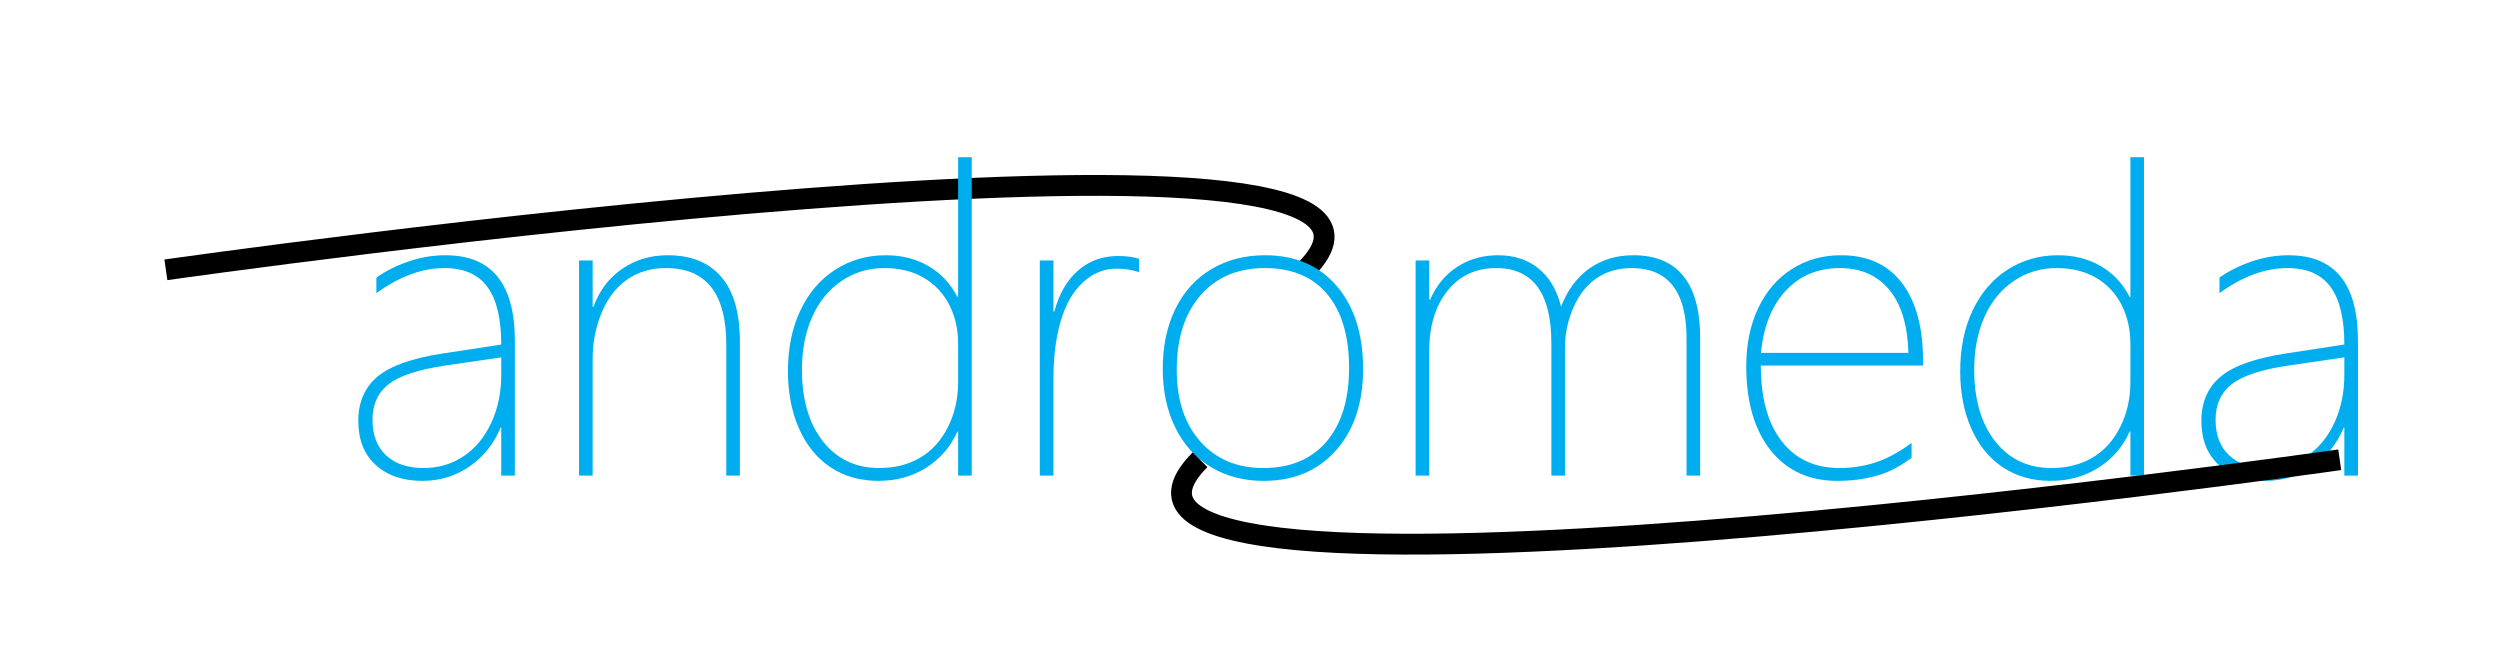
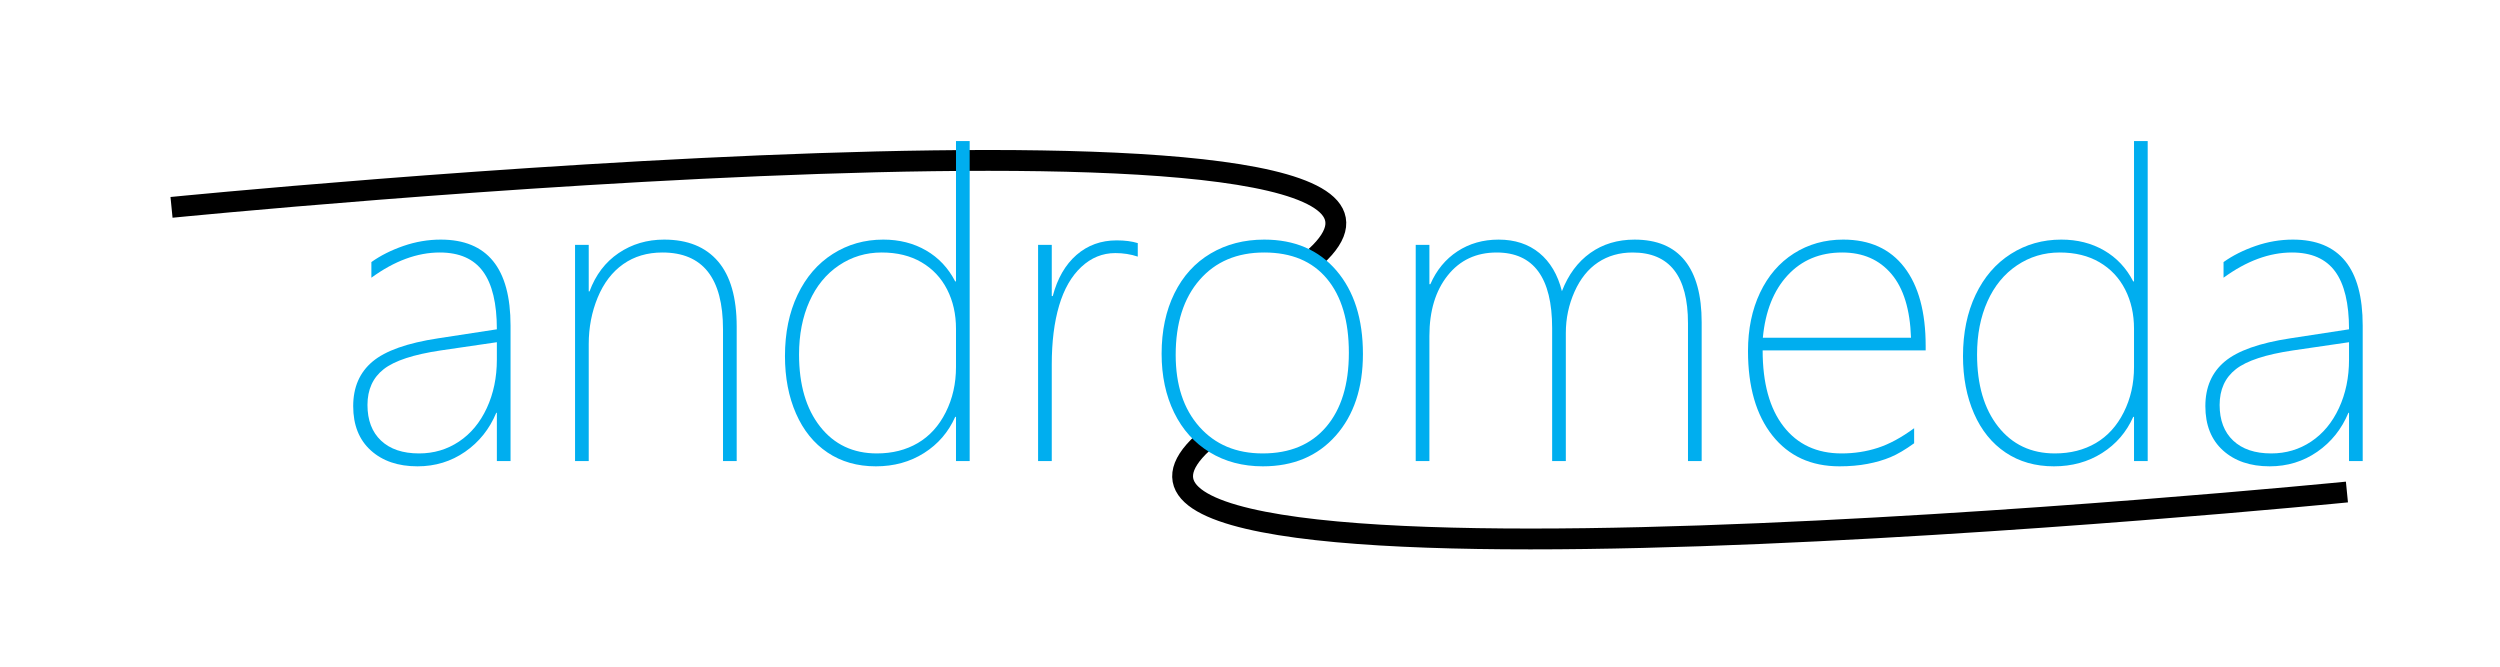
- <svg xmlns="http://www.w3.org/2000/svg" version="1.1" id="Layer_1" x="0px" y="0px" width="600" height="160" viewBox="0 0 600 160" enable-background="new 0 0 595.28 841.89" xml:space="preserve">
-   <defs id="defs29" />
-   <path stroke-miterlimit="10" d="m 39.814,64.758 c 0,0 319.109,-45.587 273.522,0" id="path3" style="fill:none;stroke:#000000;stroke-width:5;stroke-miterlimit:10" />
-   <g id="g5" transform="translate(12.93888,-335.1279)">
-     <path d="m 110.627,449.273 h -3.268 v -11.53 h -0.14 c -1.619,3.891 -4.101,6.995 -7.445,9.313 -3.346,2.318 -7.135,3.479 -11.367,3.479 -4.638,0 -8.356,-1.268 -11.157,-3.805 -2.801,-2.536 -4.201,-6.061 -4.201,-10.573 0,-4.512 1.541,-8.06 4.621,-10.644 3.081,-2.582 8.309,-4.435 15.685,-5.555 l 14.004,-2.147 c 0,-6.193 -1.105,-10.799 -3.314,-13.817 -2.21,-3.019 -5.648,-4.528 -10.316,-4.528 -5.384,0 -10.83,2.007 -16.338,6.022 v -3.734 c 2.178,-1.556 4.73,-2.84 7.655,-3.851 2.925,-1.011 5.897,-1.517 8.916,-1.517 11.11,0 16.665,6.847 16.665,20.539 v 32.348 z m -3.268,-28.382 -13.397,1.961 c -6.504,0.965 -11.048,2.459 -13.63,4.481 -2.583,2.023 -3.875,4.87 -3.875,8.542 0,3.642 1.081,6.481 3.244,8.52 2.163,2.038 5.189,3.058 9.079,3.058 3.517,0 6.691,-0.941 9.523,-2.824 2.832,-1.883 5.049,-4.552 6.652,-8.006 1.603,-3.454 2.404,-7.313 2.404,-11.577 v -4.155 z" id="path7" style="fill:#00aeef" />
-     <path d="m 164.636,449.273 h -3.268 V 417.81 c 0,-12.23 -4.824,-18.346 -14.471,-18.346 -3.61,0 -6.73,0.926 -9.359,2.778 -2.63,1.852 -4.661,4.504 -6.092,7.959 -1.432,3.454 -2.147,7.173 -2.147,11.156 v 27.916 h -3.268 v -51.629 h 3.268 v 11.11 h 0.187 c 1.462,-3.952 3.781,-7.002 6.956,-9.149 3.175,-2.147 6.799,-3.221 10.876,-3.221 5.602,0 9.888,1.735 12.86,5.205 2.972,3.47 4.458,8.659 4.458,15.568 v 32.116 z" id="path9" style="fill:#00aeef" />
-     <path d="m 220.279,449.273 h -3.268 v -10.55 h -0.187 c -1.618,3.641 -4.101,6.52 -7.445,8.636 -3.346,2.116 -7.182,3.175 -11.507,3.175 -4.419,0 -8.262,-1.098 -11.53,-3.291 -3.268,-2.194 -5.781,-5.299 -7.539,-9.313 -1.758,-4.014 -2.637,-8.589 -2.637,-13.724 0,-5.54 1.003,-10.417 3.011,-14.635 2.007,-4.217 4.808,-7.469 8.402,-9.756 3.594,-2.287 7.616,-3.431 12.067,-3.431 3.828,0 7.235,0.863 10.223,2.59 2.987,1.728 5.306,4.194 6.955,7.399 h 0.187 v -33.517 h 3.268 v 76.417 z m -3.267,-22.453 v -9.15 c 0,-3.485 -0.708,-6.613 -2.124,-9.383 -1.417,-2.77 -3.455,-4.932 -6.115,-6.489 -2.661,-1.556 -5.828,-2.334 -9.5,-2.334 -3.766,0 -7.173,1.027 -10.223,3.081 -3.05,2.054 -5.4,4.925 -7.049,8.612 -1.65,3.688 -2.474,7.913 -2.474,12.675 0,7.22 1.68,12.962 5.042,17.225 3.361,4.264 7.873,6.396 13.537,6.396 3.703,0 6.963,-0.824 9.78,-2.475 2.816,-1.648 5.042,-4.1 6.675,-7.352 1.633,-3.252 2.451,-6.854 2.451,-10.806 z" id="path11" style="fill:#00aeef" />
-     <path d="m 260.425,400.445 c -1.681,-0.56 -3.471,-0.84 -5.369,-0.84 -3.05,0 -5.757,1.105 -8.122,3.314 -2.366,2.21 -4.131,5.291 -5.298,9.243 -1.167,3.953 -1.75,8.636 -1.75,14.051 v 23.061 h -3.268 v -51.629 h 3.268 v 12.23 h 0.233 c 1.12,-4.232 3.011,-7.507 5.672,-9.826 2.661,-2.318 5.858,-3.478 9.593,-3.478 1.96,0 3.641,0.218 5.042,0.653 v 3.221 z" id="path13" style="fill:#00aeef" />
-     <path d="m 290.3,450.534 c -4.792,0 -9.025,-1.121 -12.697,-3.361 -3.673,-2.24 -6.505,-5.398 -8.496,-9.477 -1.992,-4.076 -2.987,-8.76 -2.987,-14.051 0,-5.477 1.019,-10.285 3.057,-14.424 2.038,-4.139 4.925,-7.313 8.66,-9.523 3.734,-2.209 7.998,-3.314 12.79,-3.314 7.282,0 13.032,2.466 17.25,7.398 4.216,4.933 6.325,11.57 6.325,19.91 0,8.123 -2.164,14.627 -6.489,19.513 -4.327,4.886 -10.131,7.329 -17.413,7.329 z m 0.326,-51.069 c -6.504,0 -11.655,2.187 -15.451,6.559 -3.797,4.373 -5.695,10.34 -5.695,17.902 0,7.189 1.882,12.907 5.648,17.155 3.765,4.248 8.806,6.372 15.125,6.372 6.503,0 11.561,-2.116 15.171,-6.349 3.609,-4.232 5.415,-10.13 5.415,-17.692 0,-7.593 -1.743,-13.483 -5.229,-17.668 -3.486,-4.185 -8.48,-6.279 -14.984,-6.279 z" id="path15" style="fill:#00aeef" />
-     <path d="m 395.098,449.273 h -3.268 v -32.91 c 0,-11.265 -4.403,-16.898 -13.21,-16.898 -3.144,0 -5.898,0.787 -8.263,2.357 -2.365,1.572 -4.24,3.906 -5.625,7.002 -1.385,3.097 -2.077,6.388 -2.077,9.873 v 30.576 h -3.268 V 417.53 c 0,-12.043 -4.42,-18.065 -13.258,-18.065 -4.886,0 -8.783,1.829 -11.693,5.485 -2.91,3.657 -4.364,8.473 -4.364,14.448 v 29.876 h -3.268 v -51.629 h 3.268 v 9.383 h 0.233 c 1.462,-3.361 3.618,-5.975 6.465,-7.842 2.848,-1.867 6.123,-2.801 9.826,-2.801 3.891,0 7.135,1.066 9.733,3.197 2.598,2.132 4.396,5.174 5.392,9.126 1.524,-3.952 3.781,-6.994 6.769,-9.126 2.987,-2.131 6.52,-3.197 10.597,-3.197 5.321,0 9.319,1.673 11.997,5.018 2.676,3.346 4.014,8.255 4.014,14.728 v 33.142 z" id="path17" style="fill:#00aeef" />
-     <path d="m 448.594,422.853 h -38.932 c 0,7.812 1.665,13.864 4.995,18.158 3.33,4.295 7.951,6.442 13.864,6.442 3.018,0 5.896,-0.443 8.636,-1.331 2.738,-0.887 5.632,-2.45 8.683,-4.691 v 3.595 c -2.117,1.525 -3.991,2.63 -5.625,3.314 -1.634,0.684 -3.471,1.221 -5.509,1.61 -2.038,0.389 -4.271,0.584 -6.698,0.584 -6.785,0 -12.121,-2.451 -16.012,-7.353 -3.891,-4.902 -5.835,-11.631 -5.835,-20.189 0,-5.229 0.957,-9.865 2.871,-13.911 1.914,-4.045 4.605,-7.173 8.076,-9.383 3.469,-2.209 7.398,-3.314 11.786,-3.314 6.349,0 11.219,2.21 14.611,6.628 3.392,4.419 5.088,10.674 5.088,18.766 v 1.075 z m -3.501,-3.036 c -0.218,-6.722 -1.773,-11.794 -4.668,-15.218 -2.895,-3.423 -6.815,-5.135 -11.764,-5.135 -5.321,0 -9.663,1.813 -13.023,5.438 -3.361,3.625 -5.338,8.597 -5.929,14.914 h 35.384 z" id="path19" style="fill:#00aeef" />
-     <path d="m 501.623,449.273 h -3.268 v -10.55 h -0.187 c -1.619,3.641 -4.101,6.52 -7.445,8.636 -3.346,2.116 -7.182,3.175 -11.507,3.175 -4.42,0 -8.263,-1.098 -11.53,-3.291 -3.268,-2.194 -5.781,-5.299 -7.539,-9.313 -1.759,-4.014 -2.638,-8.589 -2.638,-13.724 0,-5.54 1.004,-10.417 3.011,-14.635 2.008,-4.217 4.809,-7.469 8.403,-9.756 3.594,-2.287 7.616,-3.431 12.066,-3.431 3.828,0 7.235,0.863 10.223,2.59 2.988,1.728 5.306,4.194 6.956,7.399 h 0.187 v -33.517 h 3.268 v 76.417 z m -3.268,-22.453 v -9.15 c 0,-3.485 -0.708,-6.613 -2.124,-9.383 -1.416,-2.77 -3.454,-4.932 -6.115,-6.489 -2.661,-1.556 -5.828,-2.334 -9.499,-2.334 -3.767,0 -7.174,1.027 -10.224,3.081 -3.05,2.054 -5.399,4.925 -7.049,8.612 -1.649,3.688 -2.474,7.913 -2.474,12.675 0,7.22 1.681,12.962 5.041,17.225 3.361,4.264 7.873,6.396 13.538,6.396 3.703,0 6.962,-0.824 9.779,-2.475 2.816,-1.648 5.041,-4.1 6.675,-7.352 1.634,-3.252 2.452,-6.854 2.452,-10.806 z" id="path21" style="fill:#00aeef" />
-     <path d="m 552.971,449.273 h -3.268 v -11.53 h -0.14 c -1.618,3.891 -4.101,6.995 -7.445,9.313 -3.346,2.318 -7.135,3.479 -11.367,3.479 -4.637,0 -8.355,-1.268 -11.156,-3.805 -2.801,-2.536 -4.201,-6.061 -4.201,-10.573 0,-4.512 1.54,-8.06 4.621,-10.644 3.081,-2.582 8.31,-4.435 15.685,-5.555 l 14.004,-2.147 c 0,-6.193 -1.104,-10.799 -3.313,-13.817 -2.21,-3.019 -5.648,-4.528 -10.316,-4.528 -5.385,0 -10.83,2.007 -16.339,6.022 v -3.734 c 2.179,-1.556 4.73,-2.84 7.656,-3.851 2.925,-1.011 5.896,-1.517 8.916,-1.517 11.109,0 16.664,6.847 16.664,20.539 v 32.348 z m -3.268,-28.382 -13.396,1.961 c -6.505,0.965 -11.048,2.459 -13.631,4.481 -2.584,2.023 -3.875,4.87 -3.875,8.542 0,3.642 1.081,6.481 3.244,8.52 2.163,2.039 5.189,3.058 9.08,3.058 3.516,0 6.69,-0.941 9.522,-2.824 2.832,-1.883 5.049,-4.552 6.652,-8.006 1.603,-3.454 2.403,-7.313 2.403,-11.577 v -4.155 z" id="path23" style="fill:#00aeef" />
+ <svg xmlns="http://www.w3.org/2000/svg" width="600" height="160" id="svg3057" version="1.1">
+   <defs id="defs3059" />
+   <g id="layer1" transform="translate(0,-892.3622)">
+     <g id="g27" transform="translate(12.42514,454.5004)">
+       <path stroke-miterlimit="10" d="m 550.838,555.946 c 0,0 -322.354,31.982 -274.616,-11.812" id="path29" style="fill:none;stroke:#000000;stroke-width:5;stroke-miterlimit:10" />
+       <path stroke-miterlimit="10" d="m 28.74,487.629 c 0,0 322.353,-31.981 274.616,11.816" id="path31" style="fill:none;stroke:#000000;stroke-width:5;stroke-miterlimit:10" />
+       <g id="g33">
+         <path d="m 110.106,548.514 h -3.284 v -11.586 h -0.141 c -1.626,3.909 -4.121,7.029 -7.482,9.358 -3.362,2.329 -7.17,3.495 -11.423,3.495 -4.66,0 -8.397,-1.274 -11.211,-3.824 -2.814,-2.548 -4.222,-6.09 -4.222,-10.625 0,-4.533 1.548,-8.099 4.644,-10.695 3.096,-2.596 8.35,-4.456 15.762,-5.582 l 14.073,-2.158 c 0,-6.223 -1.11,-10.852 -3.331,-13.885 -2.221,-3.033 -5.676,-4.551 -10.367,-4.551 -5.411,0 -10.883,2.018 -16.418,6.052 v -3.753 c 2.189,-1.563 4.753,-2.854 7.693,-3.87 2.939,-1.016 5.926,-1.524 8.96,-1.524 11.165,0 16.747,6.881 16.747,20.641 v 32.507 z m -3.284,-28.521 -13.463,1.97 c -6.537,0.971 -11.103,2.471 -13.698,4.504 -2.596,2.033 -3.894,4.895 -3.894,8.584 0,3.659 1.086,6.514 3.26,8.562 2.173,2.048 5.214,3.072 9.124,3.072 3.534,0 6.723,-0.945 9.569,-2.838 2.846,-1.892 5.074,-4.573 6.685,-8.045 1.61,-3.472 2.416,-7.349 2.416,-11.634 v -4.175 z" id="path35" style="fill:#00aeef" />
+         <path d="m 164.381,548.514 h -3.284 v -31.617 c 0,-12.29 -4.848,-18.436 -14.542,-18.436 -3.628,0 -6.763,0.932 -9.405,2.791 -2.643,1.861 -4.684,4.527 -6.122,7.998 -1.439,3.473 -2.158,7.209 -2.158,11.212 v 28.052 h -3.284 v -51.882 h 3.284 v 11.165 h 0.188 c 1.47,-3.972 3.8,-7.037 6.989,-9.195 3.19,-2.157 6.833,-3.236 10.93,-3.236 5.629,0 9.937,1.744 12.924,5.23 2.986,3.487 4.48,8.701 4.48,15.645 v 32.273 z" id="path37" style="fill:#00aeef" />
+         <path d="m 220.297,548.514 h -3.284 v -10.602 h -0.188 c -1.626,3.659 -4.121,6.553 -7.482,8.679 -3.361,2.126 -7.216,3.19 -11.563,3.19 -4.441,0 -8.303,-1.104 -11.587,-3.308 -3.284,-2.204 -5.81,-5.324 -7.576,-9.358 -1.767,-4.034 -2.65,-8.631 -2.65,-13.791 0,-5.566 1.008,-10.469 3.025,-14.707 2.017,-4.237 4.832,-7.506 8.444,-9.805 3.612,-2.298 7.654,-3.447 12.126,-3.447 3.846,0 7.271,0.867 10.273,2.604 3.002,1.736 5.332,4.215 6.99,7.436 h 0.188 v -33.682 h 3.284 v 76.791 z m -3.283,-22.563 v -9.195 c 0,-3.502 -0.711,-6.645 -2.134,-9.429 -1.423,-2.782 -3.471,-4.956 -6.145,-6.521 -2.674,-1.563 -5.856,-2.346 -9.546,-2.346 -3.784,0 -7.208,1.032 -10.273,3.097 -3.065,2.063 -5.426,4.948 -7.083,8.655 -1.658,3.705 -2.486,7.951 -2.486,12.735 0,7.256 1.688,13.025 5.066,17.31 3.377,4.285 7.912,6.427 13.604,6.427 3.721,0 6.997,-0.828 9.828,-2.486 2.83,-1.657 5.066,-4.12 6.708,-7.388 1.64,-3.267 2.461,-6.888 2.461,-10.859 z" id="path39" style="fill:#00aeef" />
+         <path d="m 260.64,499.446 c -1.689,-0.563 -3.487,-0.845 -5.395,-0.845 -3.065,0 -5.786,1.111 -8.163,3.331 -2.377,2.221 -4.151,5.317 -5.324,9.288 -1.173,3.973 -1.759,8.678 -1.759,14.12 v 23.173 h -3.284 V 496.631 H 240 v 12.29 h 0.234 c 1.126,-4.252 3.026,-7.544 5.7,-9.874 2.674,-2.329 5.887,-3.495 9.64,-3.495 1.97,0 3.659,0.219 5.066,0.656 v 3.238 z" id="path41" style="fill:#00aeef" />
+         <path d="m 290.662,549.781 c -4.816,0 -9.07,-1.127 -12.76,-3.378 -3.69,-2.252 -6.537,-5.425 -8.538,-9.522 -2.001,-4.097 -3.002,-8.803 -3.002,-14.12 0,-5.504 1.024,-10.335 3.072,-14.495 2.048,-4.159 4.949,-7.349 8.702,-9.57 3.752,-2.22 8.037,-3.33 12.853,-3.33 7.318,0 13.096,2.479 17.333,7.436 4.237,4.957 6.356,11.626 6.356,20.007 0,8.162 -2.174,14.698 -6.521,19.608 -4.345,4.909 -10.177,7.364 -17.495,7.364 z m 0.328,-51.32 c -6.537,0 -11.712,2.197 -15.527,6.592 -3.816,4.394 -5.723,10.391 -5.723,17.989 0,7.224 1.892,12.971 5.676,17.239 3.784,4.27 8.85,6.403 15.199,6.403 6.536,0 11.617,-2.126 15.245,-6.38 3.628,-4.252 5.442,-10.18 5.442,-17.779 0,-7.629 -1.752,-13.549 -5.254,-17.755 -3.503,-4.206 -8.522,-6.309 -15.058,-6.309 z" id="path43" style="fill:#00aeef" />
+         <path d="m 395.975,548.514 h -3.283 v -33.07 c 0,-11.321 -4.426,-16.982 -13.275,-16.982 -3.159,0 -5.927,0.791 -8.303,2.369 -2.377,1.58 -4.262,3.926 -5.653,7.037 -1.391,3.111 -2.087,6.419 -2.087,9.921 v 30.726 h -3.284 v -31.898 c 0,-12.103 -4.44,-18.154 -13.322,-18.154 -4.91,0 -8.827,1.838 -11.751,5.512 -2.925,3.676 -4.386,8.515 -4.386,14.52 v 30.021 h -3.284 v -51.882 h 3.284 v 9.429 h 0.234 c 1.47,-3.377 3.636,-6.004 6.497,-7.881 2.861,-1.876 6.152,-2.814 9.874,-2.814 3.909,0 7.17,1.072 9.781,3.213 2.61,2.143 4.417,5.2 5.418,9.172 1.532,-3.972 3.8,-7.029 6.802,-9.172 3.002,-2.141 6.552,-3.213 10.648,-3.213 5.348,0 9.366,1.682 12.056,5.043 2.69,3.361 4.034,8.295 4.034,14.8 v 33.303 z" id="path45" style="fill:#00aeef" />
+         <path d="M 449.733,521.963 H 410.61 c 0,7.851 1.673,13.933 5.02,18.248 3.346,4.316 7.99,6.474 13.932,6.474 3.033,0 5.927,-0.445 8.679,-1.337 2.752,-0.891 5.66,-2.463 8.726,-4.715 v 3.613 c -2.127,1.531 -4.011,2.643 -5.653,3.33 -1.642,0.688 -3.487,1.227 -5.535,1.618 -2.049,0.391 -4.292,0.587 -6.731,0.587 -6.818,0 -12.181,-2.463 -16.09,-7.389 -3.91,-4.926 -5.864,-11.688 -5.864,-20.289 0,-5.254 0.962,-9.913 2.886,-13.979 1.923,-4.065 4.628,-7.208 8.115,-9.43 3.486,-2.22 7.435,-3.33 11.845,-3.33 6.38,0 11.273,2.221 14.683,6.661 3.408,4.441 5.113,10.728 5.113,18.858 v 1.08 z m -3.518,-3.049 c -0.219,-6.755 -1.782,-11.852 -4.69,-15.293 -2.909,-3.439 -6.85,-5.16 -11.821,-5.16 -5.349,0 -9.711,1.822 -13.088,5.465 -3.378,3.645 -5.364,8.641 -5.958,14.988 h 35.557 z" id="path47" style="fill:#00aeef" />
+         <path d="m 503.022,548.514 h -3.283 v -10.602 h -0.188 c -1.626,3.659 -4.12,6.553 -7.481,8.679 -3.362,2.126 -7.217,3.19 -11.563,3.19 -4.441,0 -8.303,-1.104 -11.587,-3.308 -3.283,-2.204 -5.81,-5.324 -7.576,-9.358 -1.766,-4.034 -2.65,-8.631 -2.65,-13.791 0,-5.566 1.009,-10.469 3.026,-14.707 2.017,-4.237 4.831,-7.506 8.443,-9.805 3.612,-2.298 7.653,-3.447 12.126,-3.447 3.847,0 7.271,0.867 10.273,2.604 3.002,1.737 5.332,4.215 6.989,7.436 h 0.188 v -33.682 h 3.283 v 76.791 z m -3.283,-22.563 v -9.195 c 0,-3.502 -0.712,-6.645 -2.135,-9.429 -1.424,-2.782 -3.472,-4.956 -6.146,-6.521 -2.674,-1.563 -5.856,-2.346 -9.546,-2.346 -3.784,0 -7.209,1.032 -10.273,3.097 -3.065,2.063 -5.426,4.948 -7.083,8.655 -1.658,3.705 -2.486,7.951 -2.486,12.735 0,7.256 1.688,13.025 5.066,17.31 3.377,4.285 7.911,6.427 13.604,6.427 3.722,0 6.997,-0.828 9.828,-2.486 2.83,-1.657 5.065,-4.12 6.708,-7.388 1.642,-3.267 2.463,-6.888 2.463,-10.859 z" id="path49" style="fill:#00aeef" />
+         <path d="m 554.624,548.514 h -3.283 v -11.586 h -0.142 c -1.626,3.909 -4.12,7.029 -7.481,9.358 -3.362,2.329 -7.17,3.495 -11.423,3.495 -4.66,0 -8.396,-1.274 -11.211,-3.824 -2.815,-2.548 -4.223,-6.09 -4.223,-10.625 0,-4.533 1.548,-8.099 4.645,-10.695 3.096,-2.596 8.35,-4.456 15.762,-5.582 l 14.073,-2.158 c 0,-6.223 -1.111,-10.852 -3.331,-13.885 -2.221,-3.033 -5.676,-4.551 -10.367,-4.551 -5.41,0 -10.883,2.018 -16.418,6.052 v -3.753 c 2.188,-1.563 4.753,-2.854 7.692,-3.87 2.939,-1.016 5.927,-1.524 8.96,-1.524 11.165,0 16.747,6.881 16.747,20.641 v 32.507 z m -3.283,-28.521 -13.464,1.97 c -6.536,0.971 -11.102,2.471 -13.697,4.504 -2.597,2.033 -3.894,4.895 -3.894,8.584 0,3.659 1.086,6.514 3.26,8.562 2.174,2.048 5.215,3.072 9.124,3.072 3.534,0 6.724,-0.945 9.57,-2.838 2.845,-1.892 5.073,-4.573 6.685,-8.045 1.61,-3.472 2.416,-7.349 2.416,-11.634 v -4.175 z" id="path51" style="fill:#00aeef" />
+       </g>
+     </g>
  </g>
-   <path stroke-miterlimit="10" d="m 561.533,110.343 c 0,0 -319.11,45.587 -273.522,0" id="path25" style="fill:none;stroke:#000000;stroke-width:5;stroke-miterlimit:10" />
</svg>
